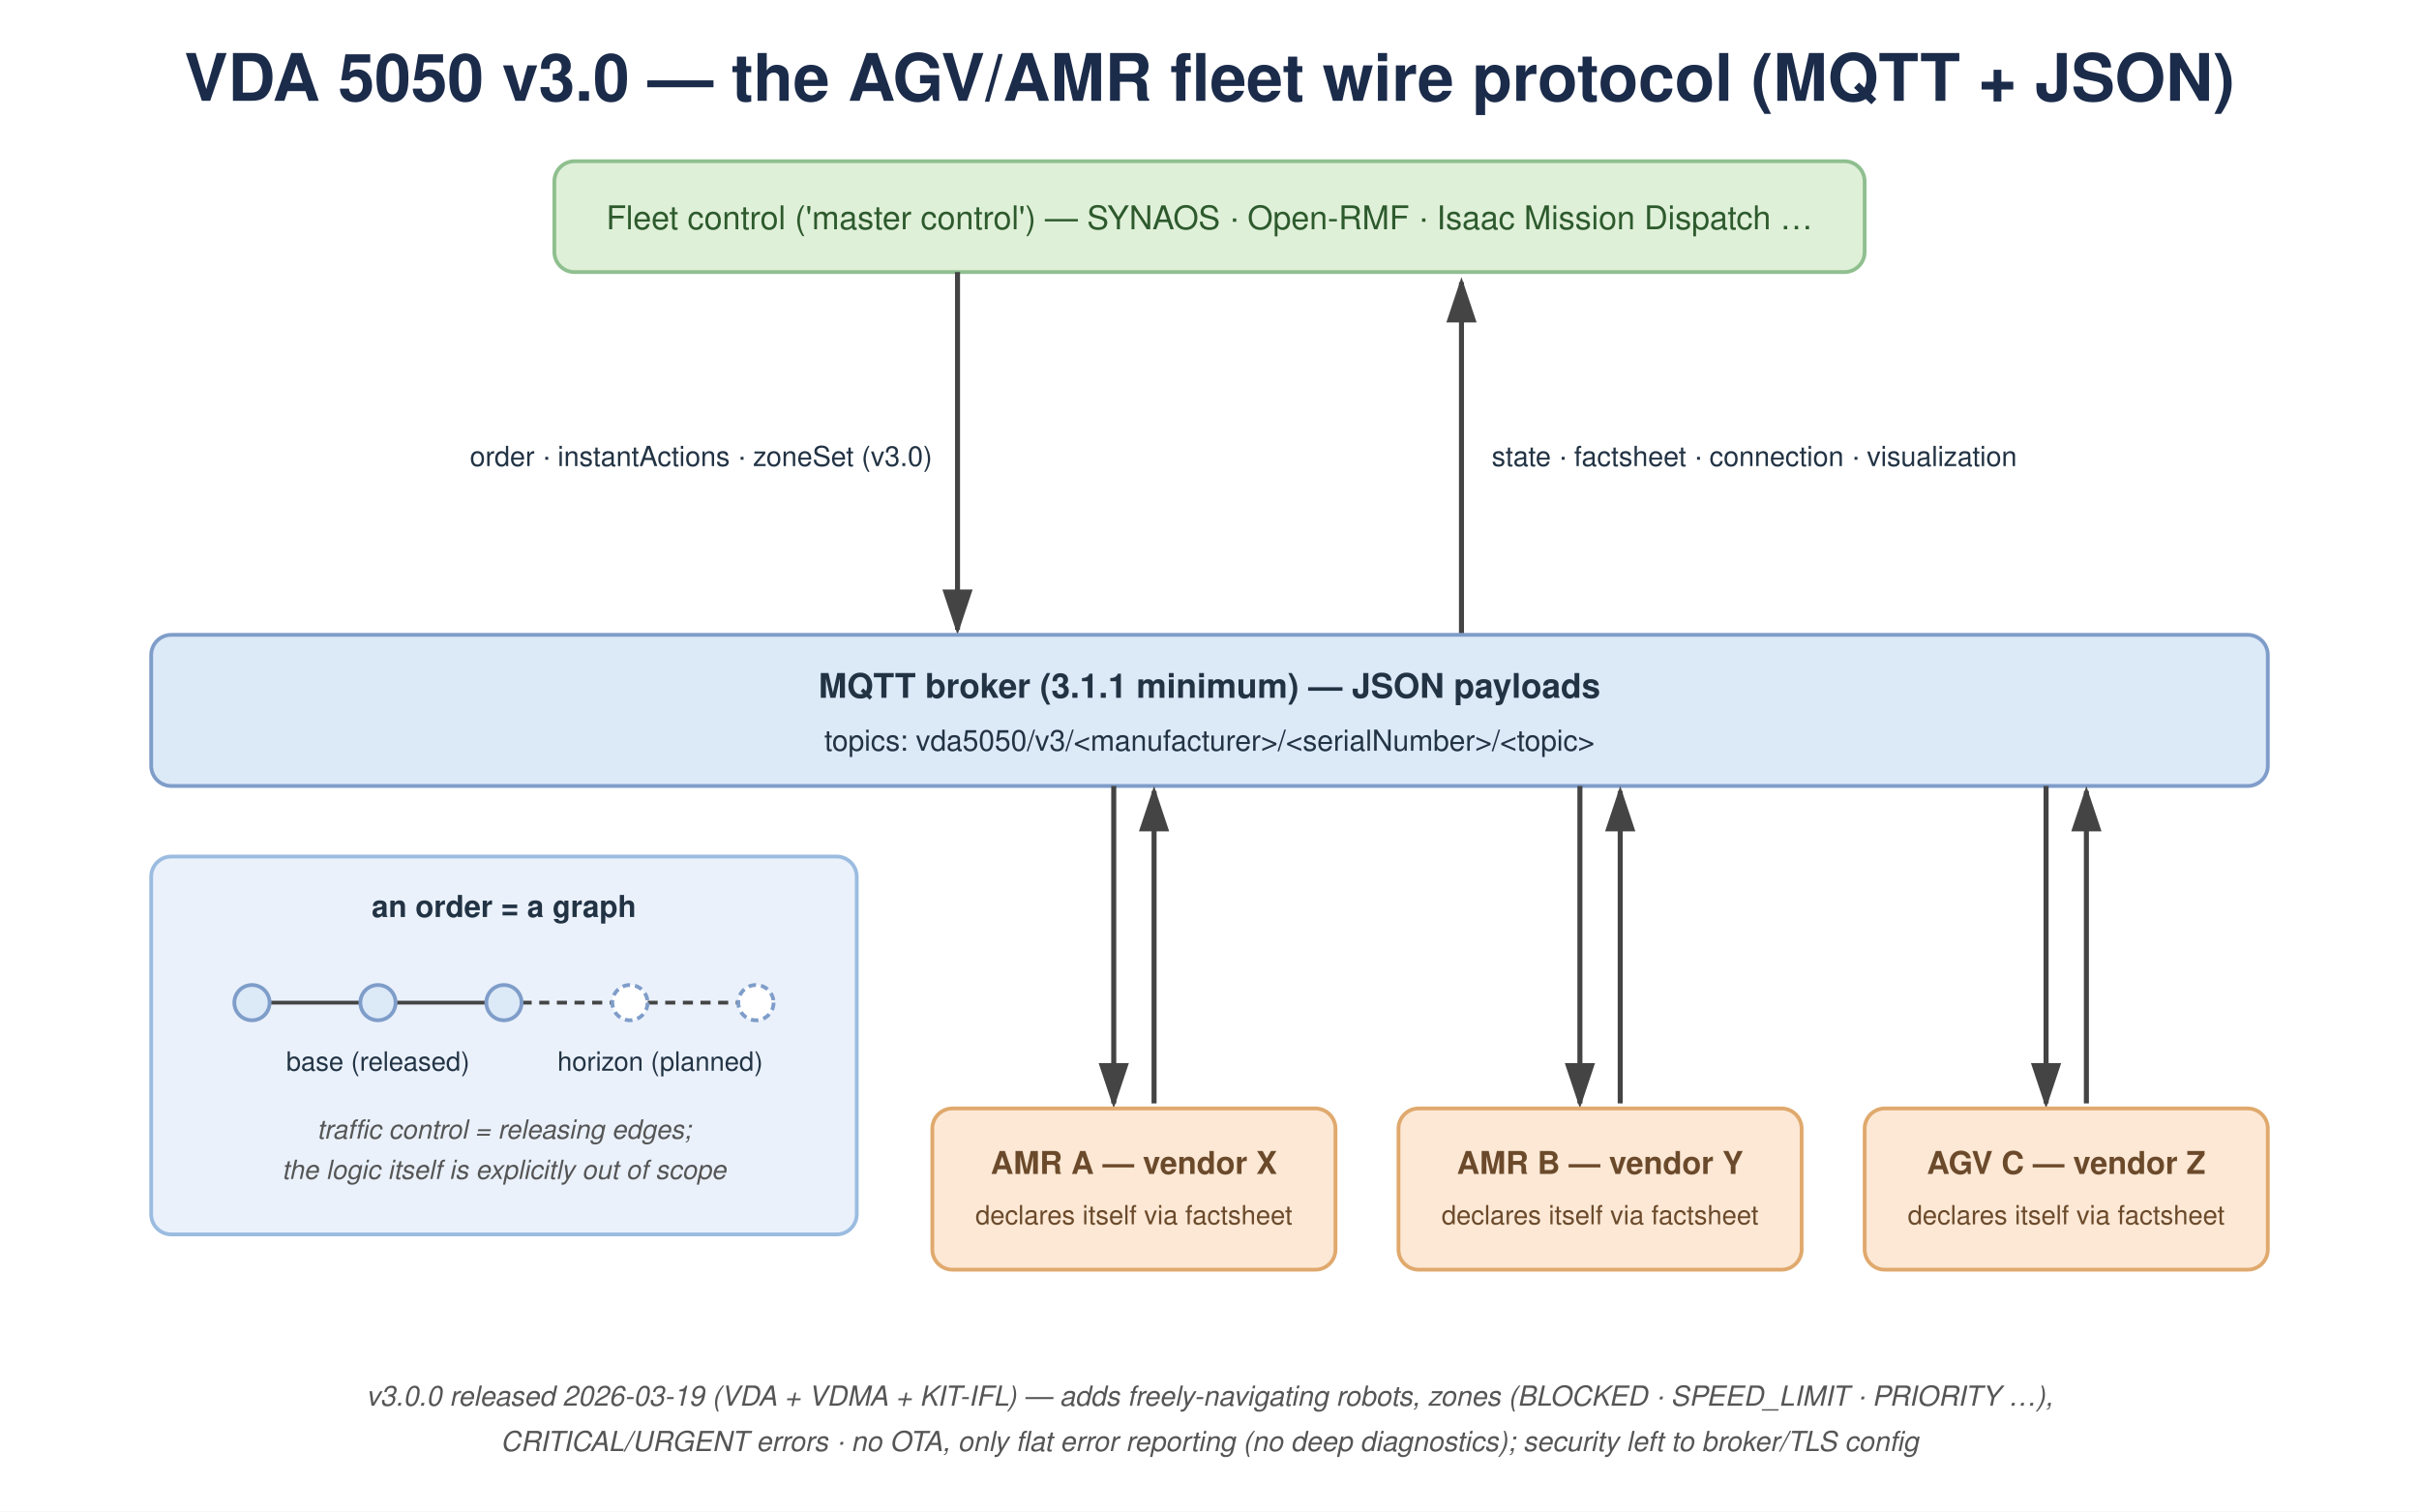
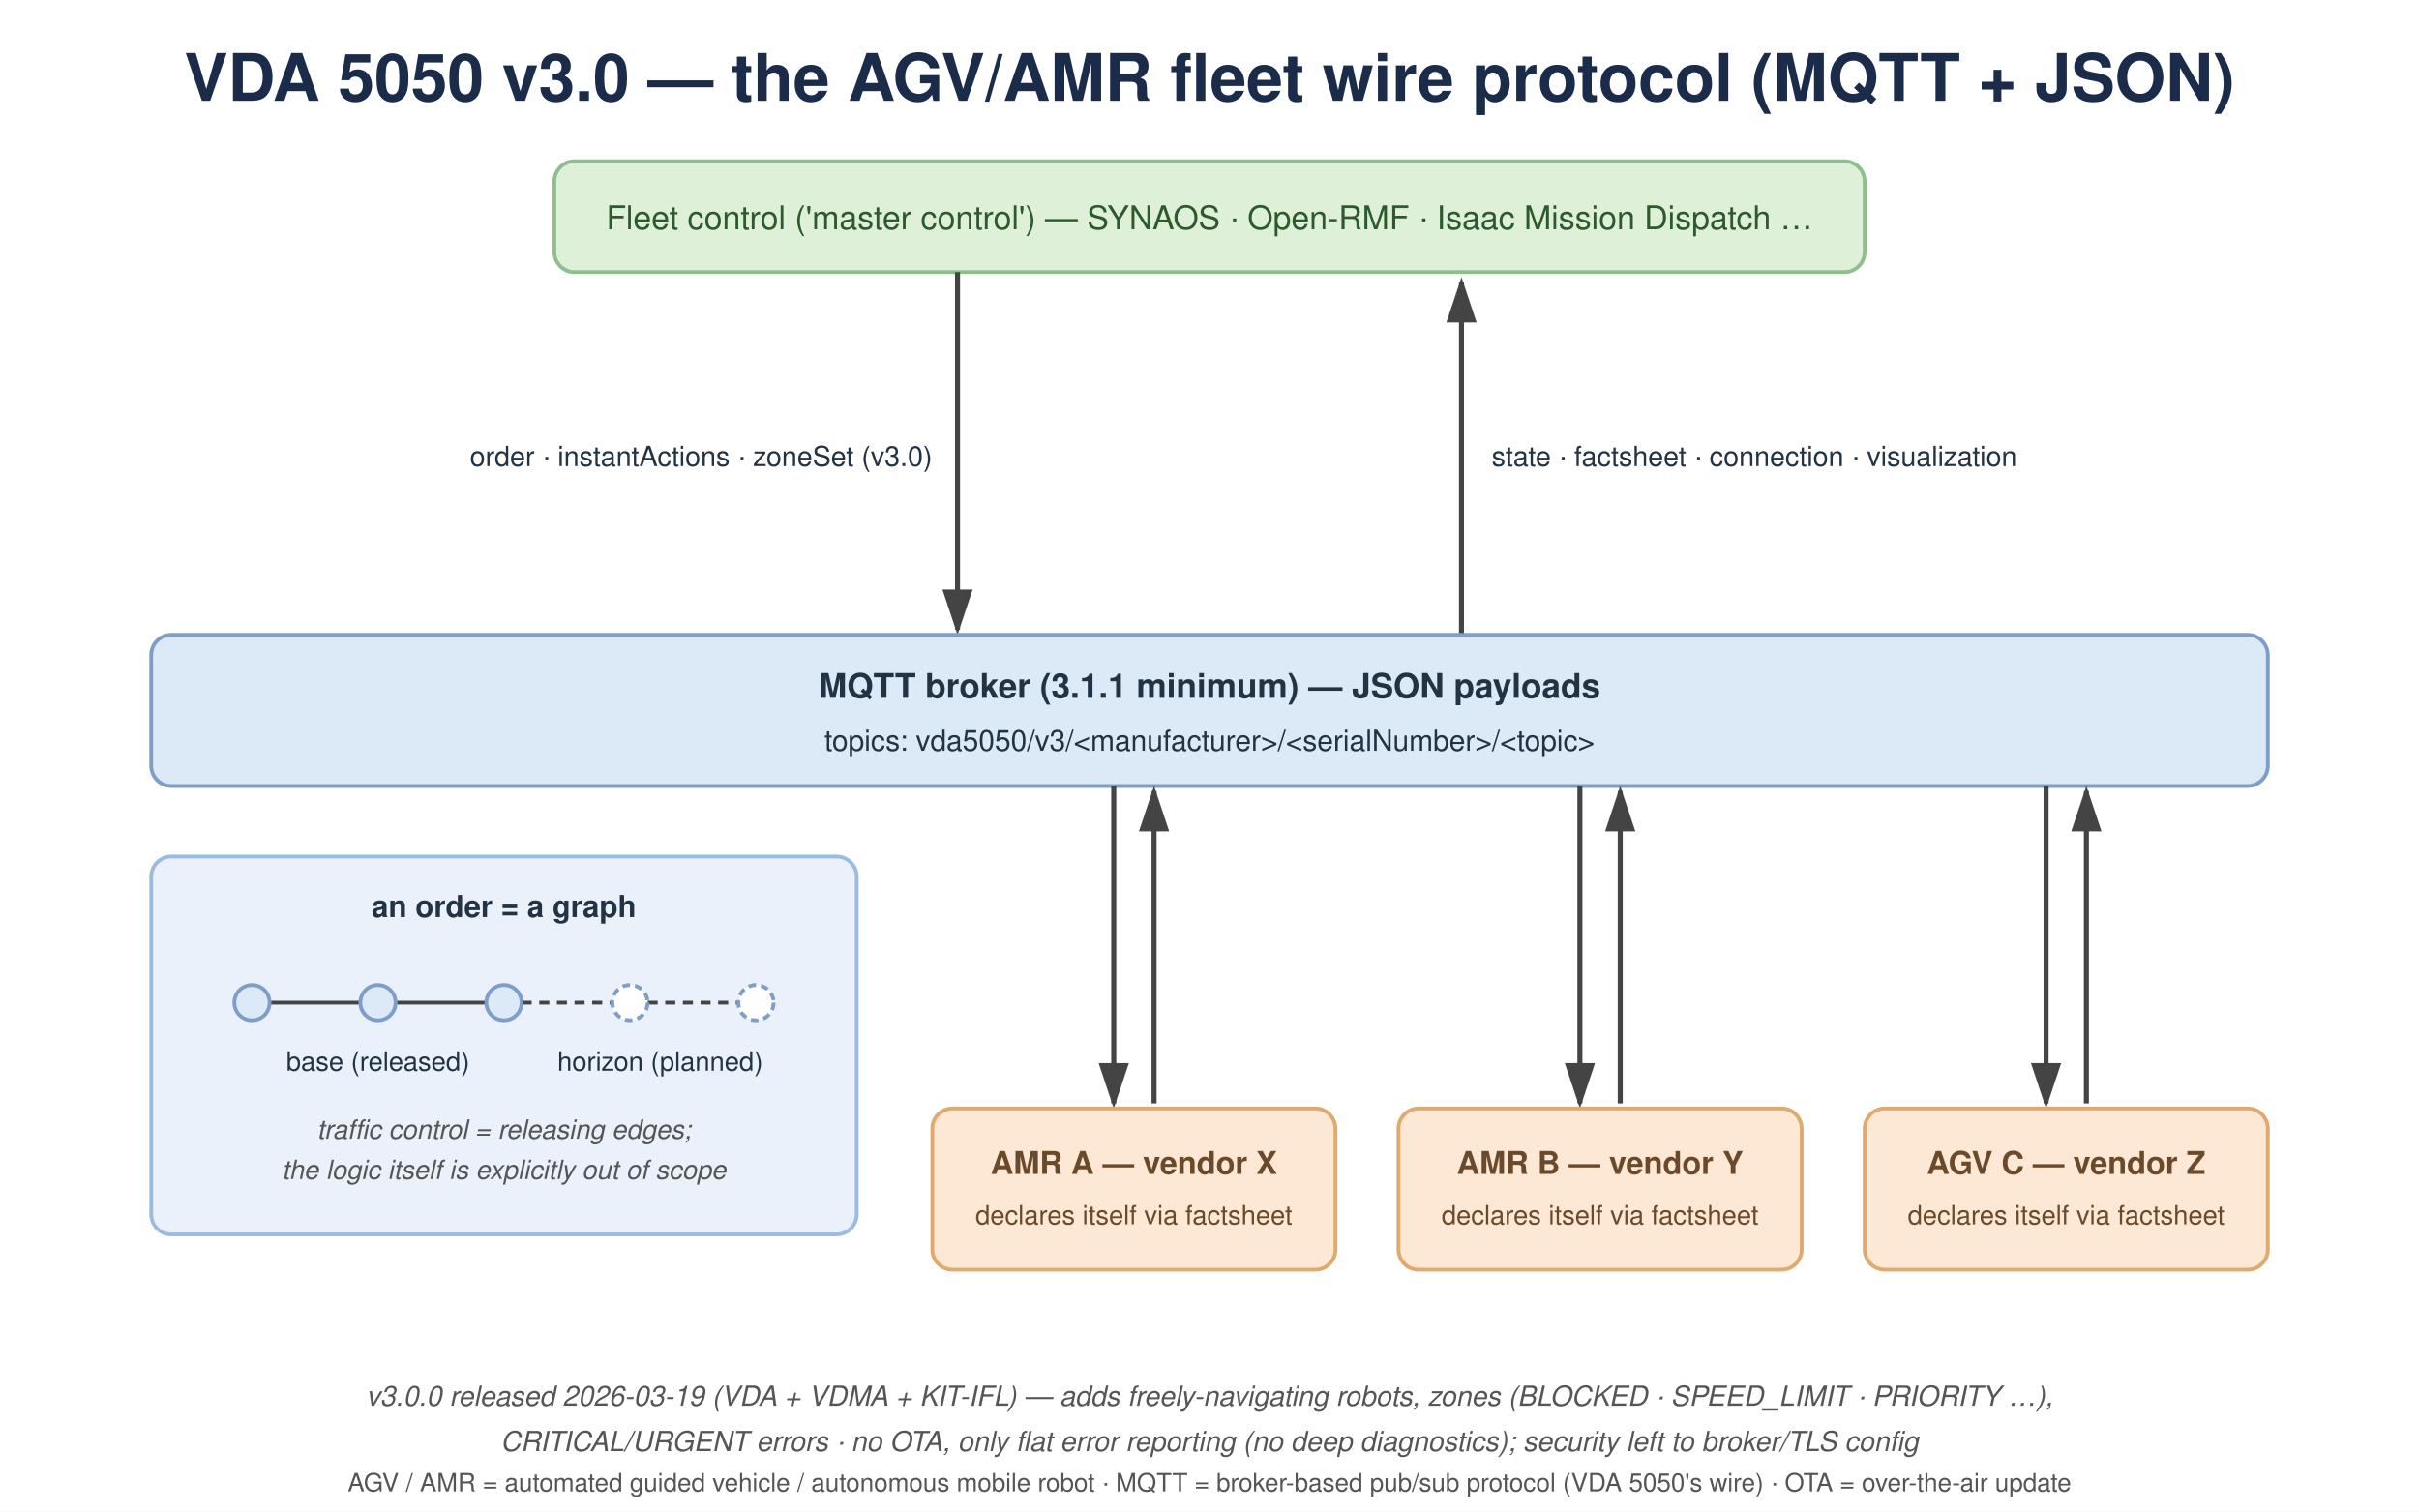
<svg xmlns="http://www.w3.org/2000/svg" viewBox="0 0 960 600" width="960" height="600" font-family="Helvetica, Arial, sans-serif">
  <rect x="0" y="0" width="960" height="600" fill="#ffffff" />
  <defs>
    <marker id="arr" markerWidth="10" markerHeight="10" refX="8" refY="3" orient="auto" markerUnits="strokeWidth">
      <path d="M0,0 L9,3 L0,6 z" fill="#444" />
    </marker>
  </defs>
  <text x="480" y="40" text-anchor="middle" font-size="26" font-weight="700" fill="#1b2b4a">VDA 5050 v3.0 — the AGV/AMR fleet wire protocol (MQTT + JSON)</text>
  <rect x="220" y="64" width="520" height="44" rx="8" fill="#DFF0D8" stroke="#8FBF8F" stroke-width="1.5" />
  <text x="480" y="91" text-anchor="middle" font-size="13" fill="#2d5a2d">Fleet control ('master control') — SYNAOS · Open-RMF · Isaac Mission Dispatch …</text>
  <line x1="380" y1="108" x2="380" y2="250" stroke="#444" stroke-width="2" marker-end="url(#arr)" />
  <text x="370" y="185" text-anchor="end" font-size="11" fill="#223344">order · instantActions · zoneSet (v3.0)</text>
  <line x1="580" y1="252" x2="580" y2="112" stroke="#444" stroke-width="2" marker-end="url(#arr)" />
  <text x="592" y="185" text-anchor="start" font-size="11" fill="#223344">state · factsheet · connection · visualization</text>
  <rect x="60" y="252" width="840" height="60" rx="8" fill="#DCE9F7" stroke="#7f9dc9" stroke-width="1.5" />
  <text x="480" y="277" text-anchor="middle" font-size="13.5" font-weight="700" fill="#223344">MQTT broker (3.1.1 minimum) — JSON payloads</text>
  <text x="480" y="298" text-anchor="middle" font-size="11.5" fill="#223344">topics: vda5050/v3/&lt;manufacturer&gt;/&lt;serialNumber&gt;/&lt;topic&gt;</text>
  <rect x="60" y="340" width="280" height="150" rx="8" fill="#EAF1FB" stroke="#9BBCE0" stroke-width="1.5" />
  <text x="200" y="364" text-anchor="middle" font-size="12" font-weight="700" fill="#234">an order = a graph</text>
  <line x1="107" y1="398" x2="143" y2="398" stroke="#444" stroke-width="1.5" />
  <line x1="157" y1="398" x2="193" y2="398" stroke="#444" stroke-width="1.5" />
  <line x1="207" y1="398" x2="243" y2="398" stroke="#444" stroke-width="1.5" stroke-dasharray="4,3" />
  <line x1="257" y1="398" x2="293" y2="398" stroke="#444" stroke-width="1.5" stroke-dasharray="4,3" />
  <circle cx="100" cy="398" r="7" fill="#DCE9F7" stroke="#7f9dc9" stroke-width="1.5" />
  <circle cx="150" cy="398" r="7" fill="#DCE9F7" stroke="#7f9dc9" stroke-width="1.5" />
  <circle cx="200" cy="398" r="7" fill="#DCE9F7" stroke="#7f9dc9" stroke-width="1.5" />
  <circle cx="250" cy="398" r="7" fill="#ffffff" stroke="#7f9dc9" stroke-width="1.5" stroke-dasharray="3,2" />
  <circle cx="300" cy="398" r="7" fill="#ffffff" stroke="#7f9dc9" stroke-width="1.5" stroke-dasharray="3,2" />
  <text x="150" y="425" text-anchor="middle" font-size="10.5" fill="#234">base (released)</text>
  <text x="262" y="425" text-anchor="middle" font-size="10.5" fill="#234">horizon (planned)</text>
  <text x="200" y="452" text-anchor="middle" font-size="10.5" font-style="italic" fill="#555">traffic control = releasing edges;</text>
  <text x="200" y="468" text-anchor="middle" font-size="10.5" font-style="italic" fill="#555">the logic itself is explicitly out of scope</text>
  <line x1="442" y1="312" x2="442" y2="438" stroke="#444" stroke-width="2" marker-end="url(#arr)" />
  <line x1="458" y1="438" x2="458" y2="314" stroke="#444" stroke-width="2" marker-end="url(#arr)" />
  <line x1="627" y1="312" x2="627" y2="438" stroke="#444" stroke-width="2" marker-end="url(#arr)" />
  <line x1="643" y1="438" x2="643" y2="314" stroke="#444" stroke-width="2" marker-end="url(#arr)" />
  <line x1="812" y1="312" x2="812" y2="438" stroke="#444" stroke-width="2" marker-end="url(#arr)" />
  <line x1="828" y1="438" x2="828" y2="314" stroke="#444" stroke-width="2" marker-end="url(#arr)" />
  <rect x="370" y="440" width="160" height="64" rx="8" fill="#FCE8D5" stroke="#E0A96D" stroke-width="1.5" />
  <text x="450" y="466" text-anchor="middle" font-size="12.5" font-weight="700" fill="#6B4A2B">AMR A — vendor X</text>
  <text x="450" y="486" text-anchor="middle" font-size="10.5" fill="#6B4A2B">declares itself via factsheet</text>
  <rect x="555" y="440" width="160" height="64" rx="8" fill="#FCE8D5" stroke="#E0A96D" stroke-width="1.5" />
  <text x="635" y="466" text-anchor="middle" font-size="12.5" font-weight="700" fill="#6B4A2B">AMR B — vendor Y</text>
  <text x="635" y="486" text-anchor="middle" font-size="10.5" fill="#6B4A2B">declares itself via factsheet</text>
  <rect x="740" y="440" width="160" height="64" rx="8" fill="#FCE8D5" stroke="#E0A96D" stroke-width="1.5" />
  <text x="820" y="466" text-anchor="middle" font-size="12.5" font-weight="700" fill="#6B4A2B">AGV C — vendor Z</text>
  <text x="820" y="486" text-anchor="middle" font-size="10.5" fill="#6B4A2B">declares itself via factsheet</text>
  <text x="480" y="558" text-anchor="middle" font-size="11" font-style="italic" fill="#555">v3.0.0 released 2026-03-19 (VDA + VDMA + KIT-IFL) — adds freely-navigating robots, zones (BLOCKED · SPEED_LIMIT · PRIORITY …),</text>
  <text x="480" y="576" text-anchor="middle" font-size="11" font-style="italic" fill="#555">CRITICAL/URGENT errors · no OTA, only flat error reporting (no deep diagnostics); security left to broker/TLS config</text>
+   <text x="480" y="592" text-anchor="middle" font-size="10" fill="#555555">AGV / AMR = automated guided vehicle / autonomous mobile robot · MQTT = broker-based pub/sub protocol (VDA 5050's wire) · OTA = over-the-air update</text>
</svg>
